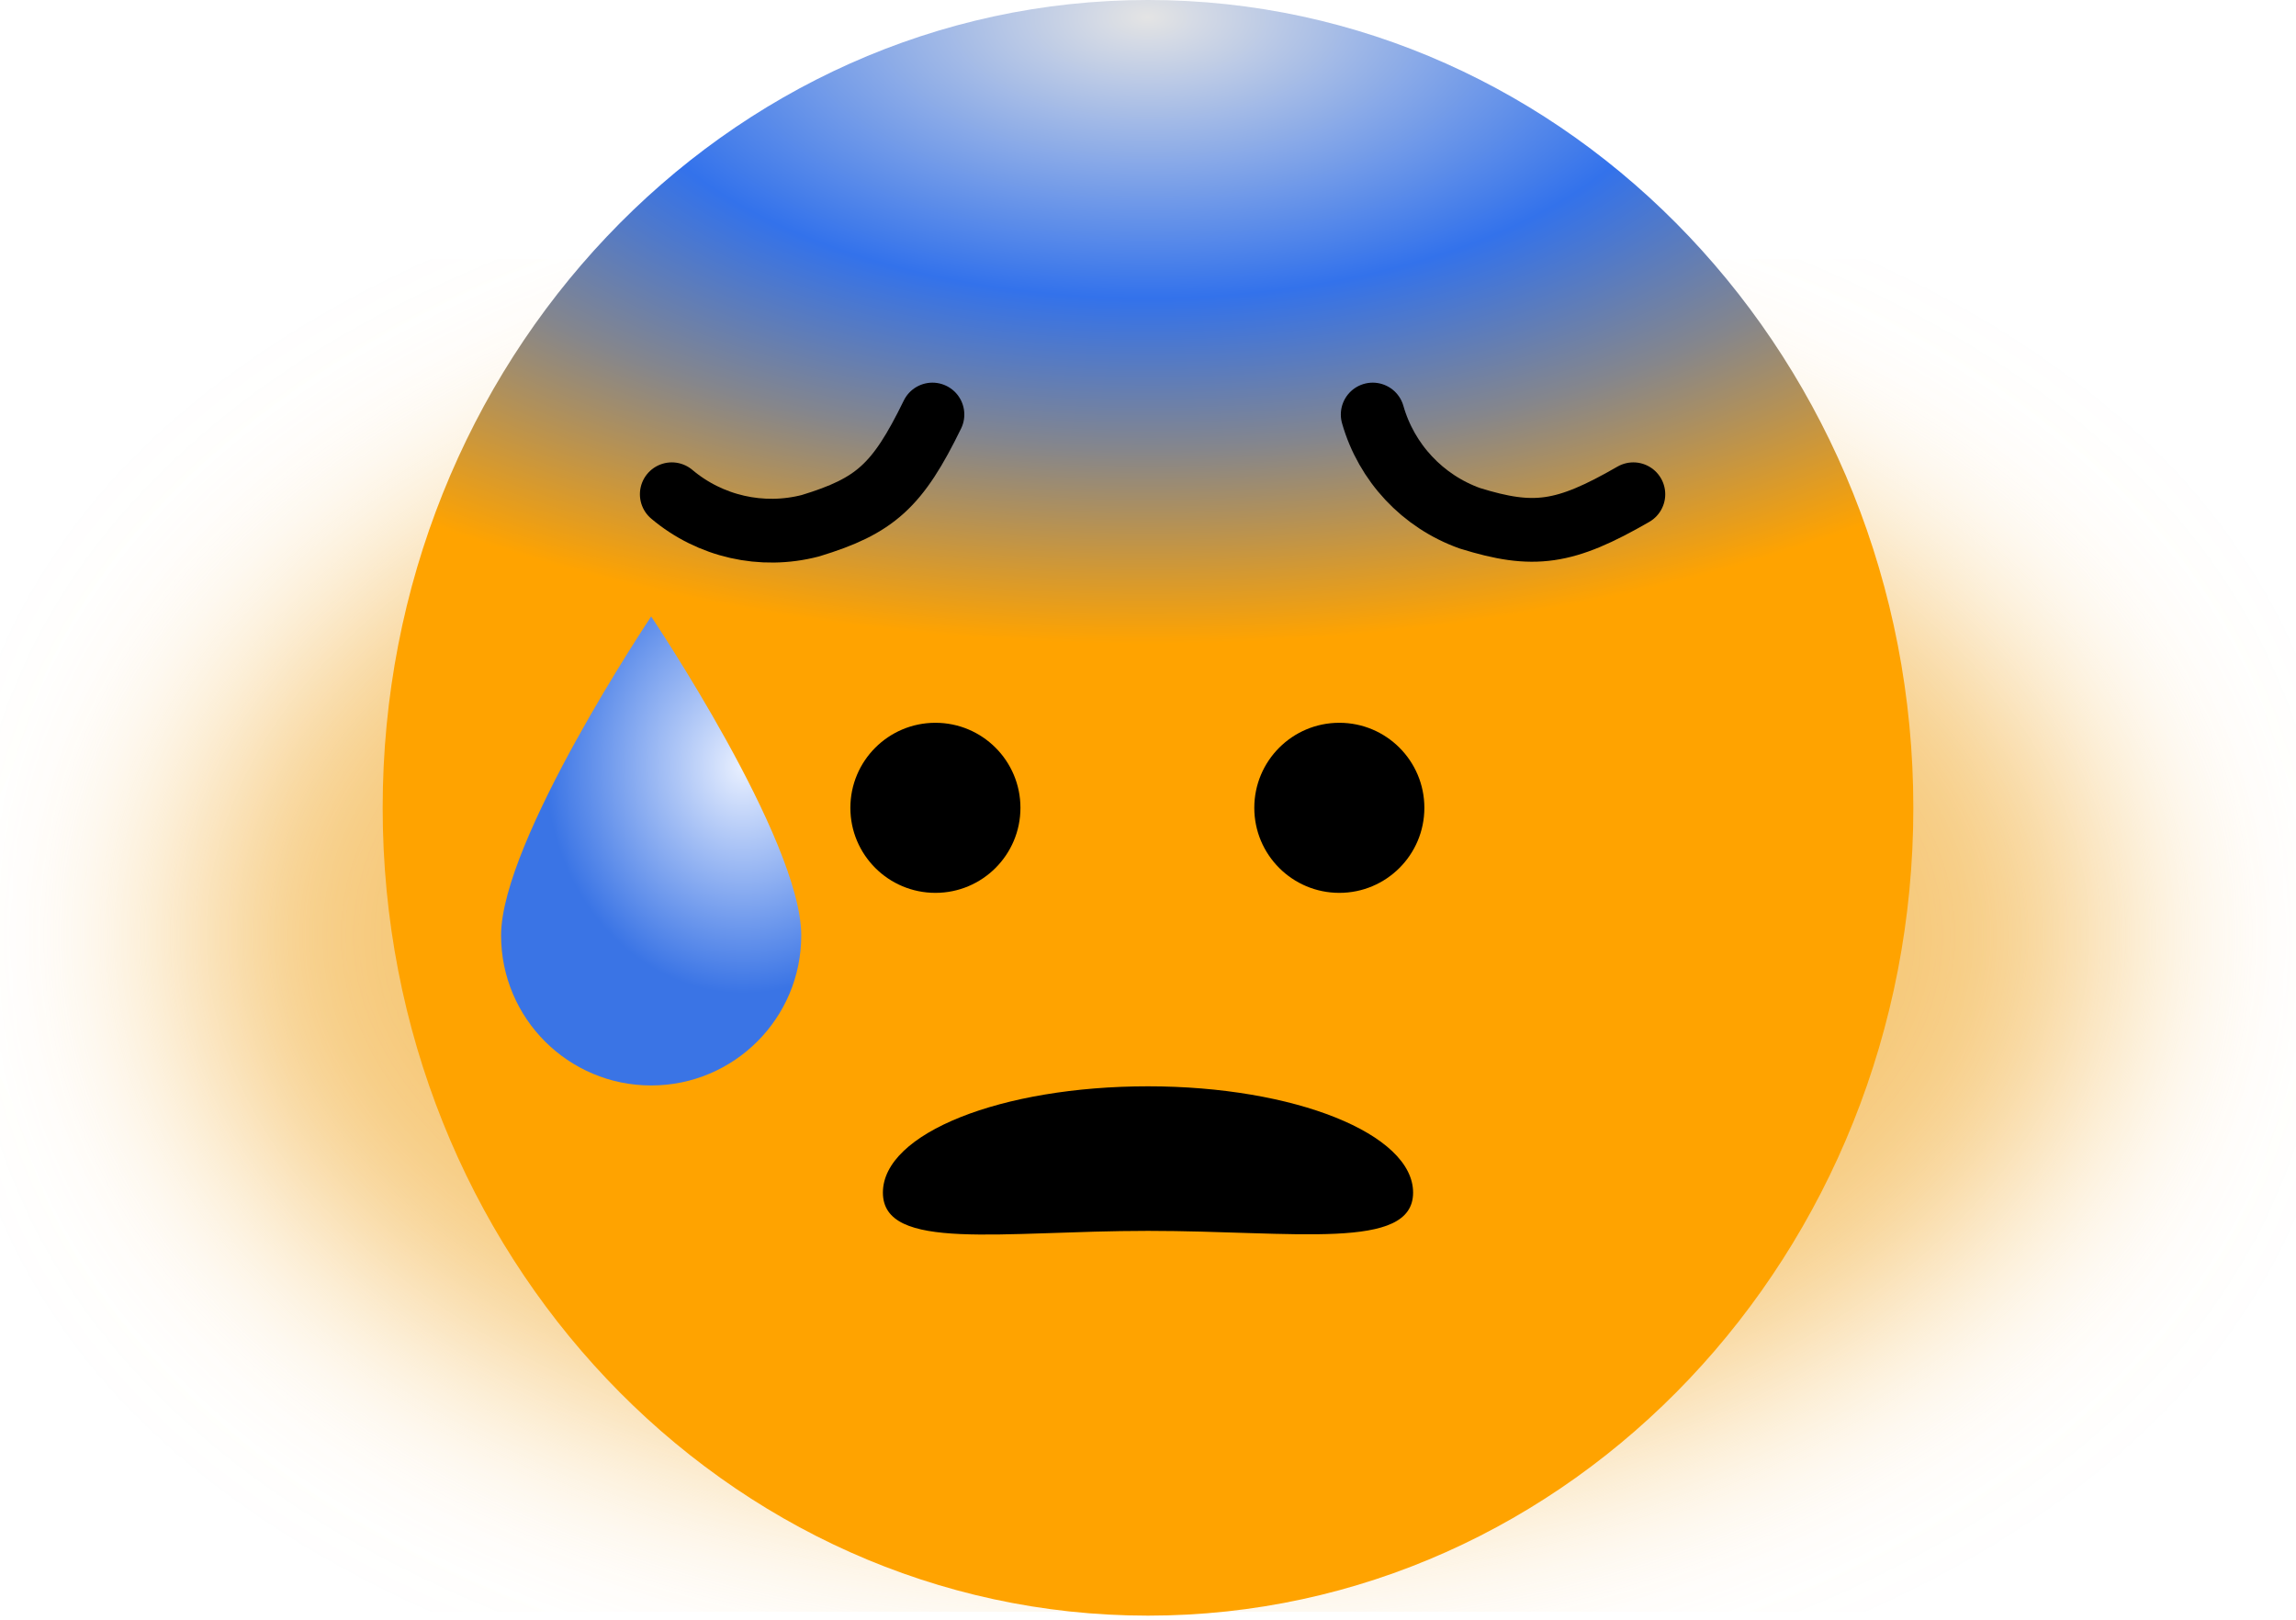
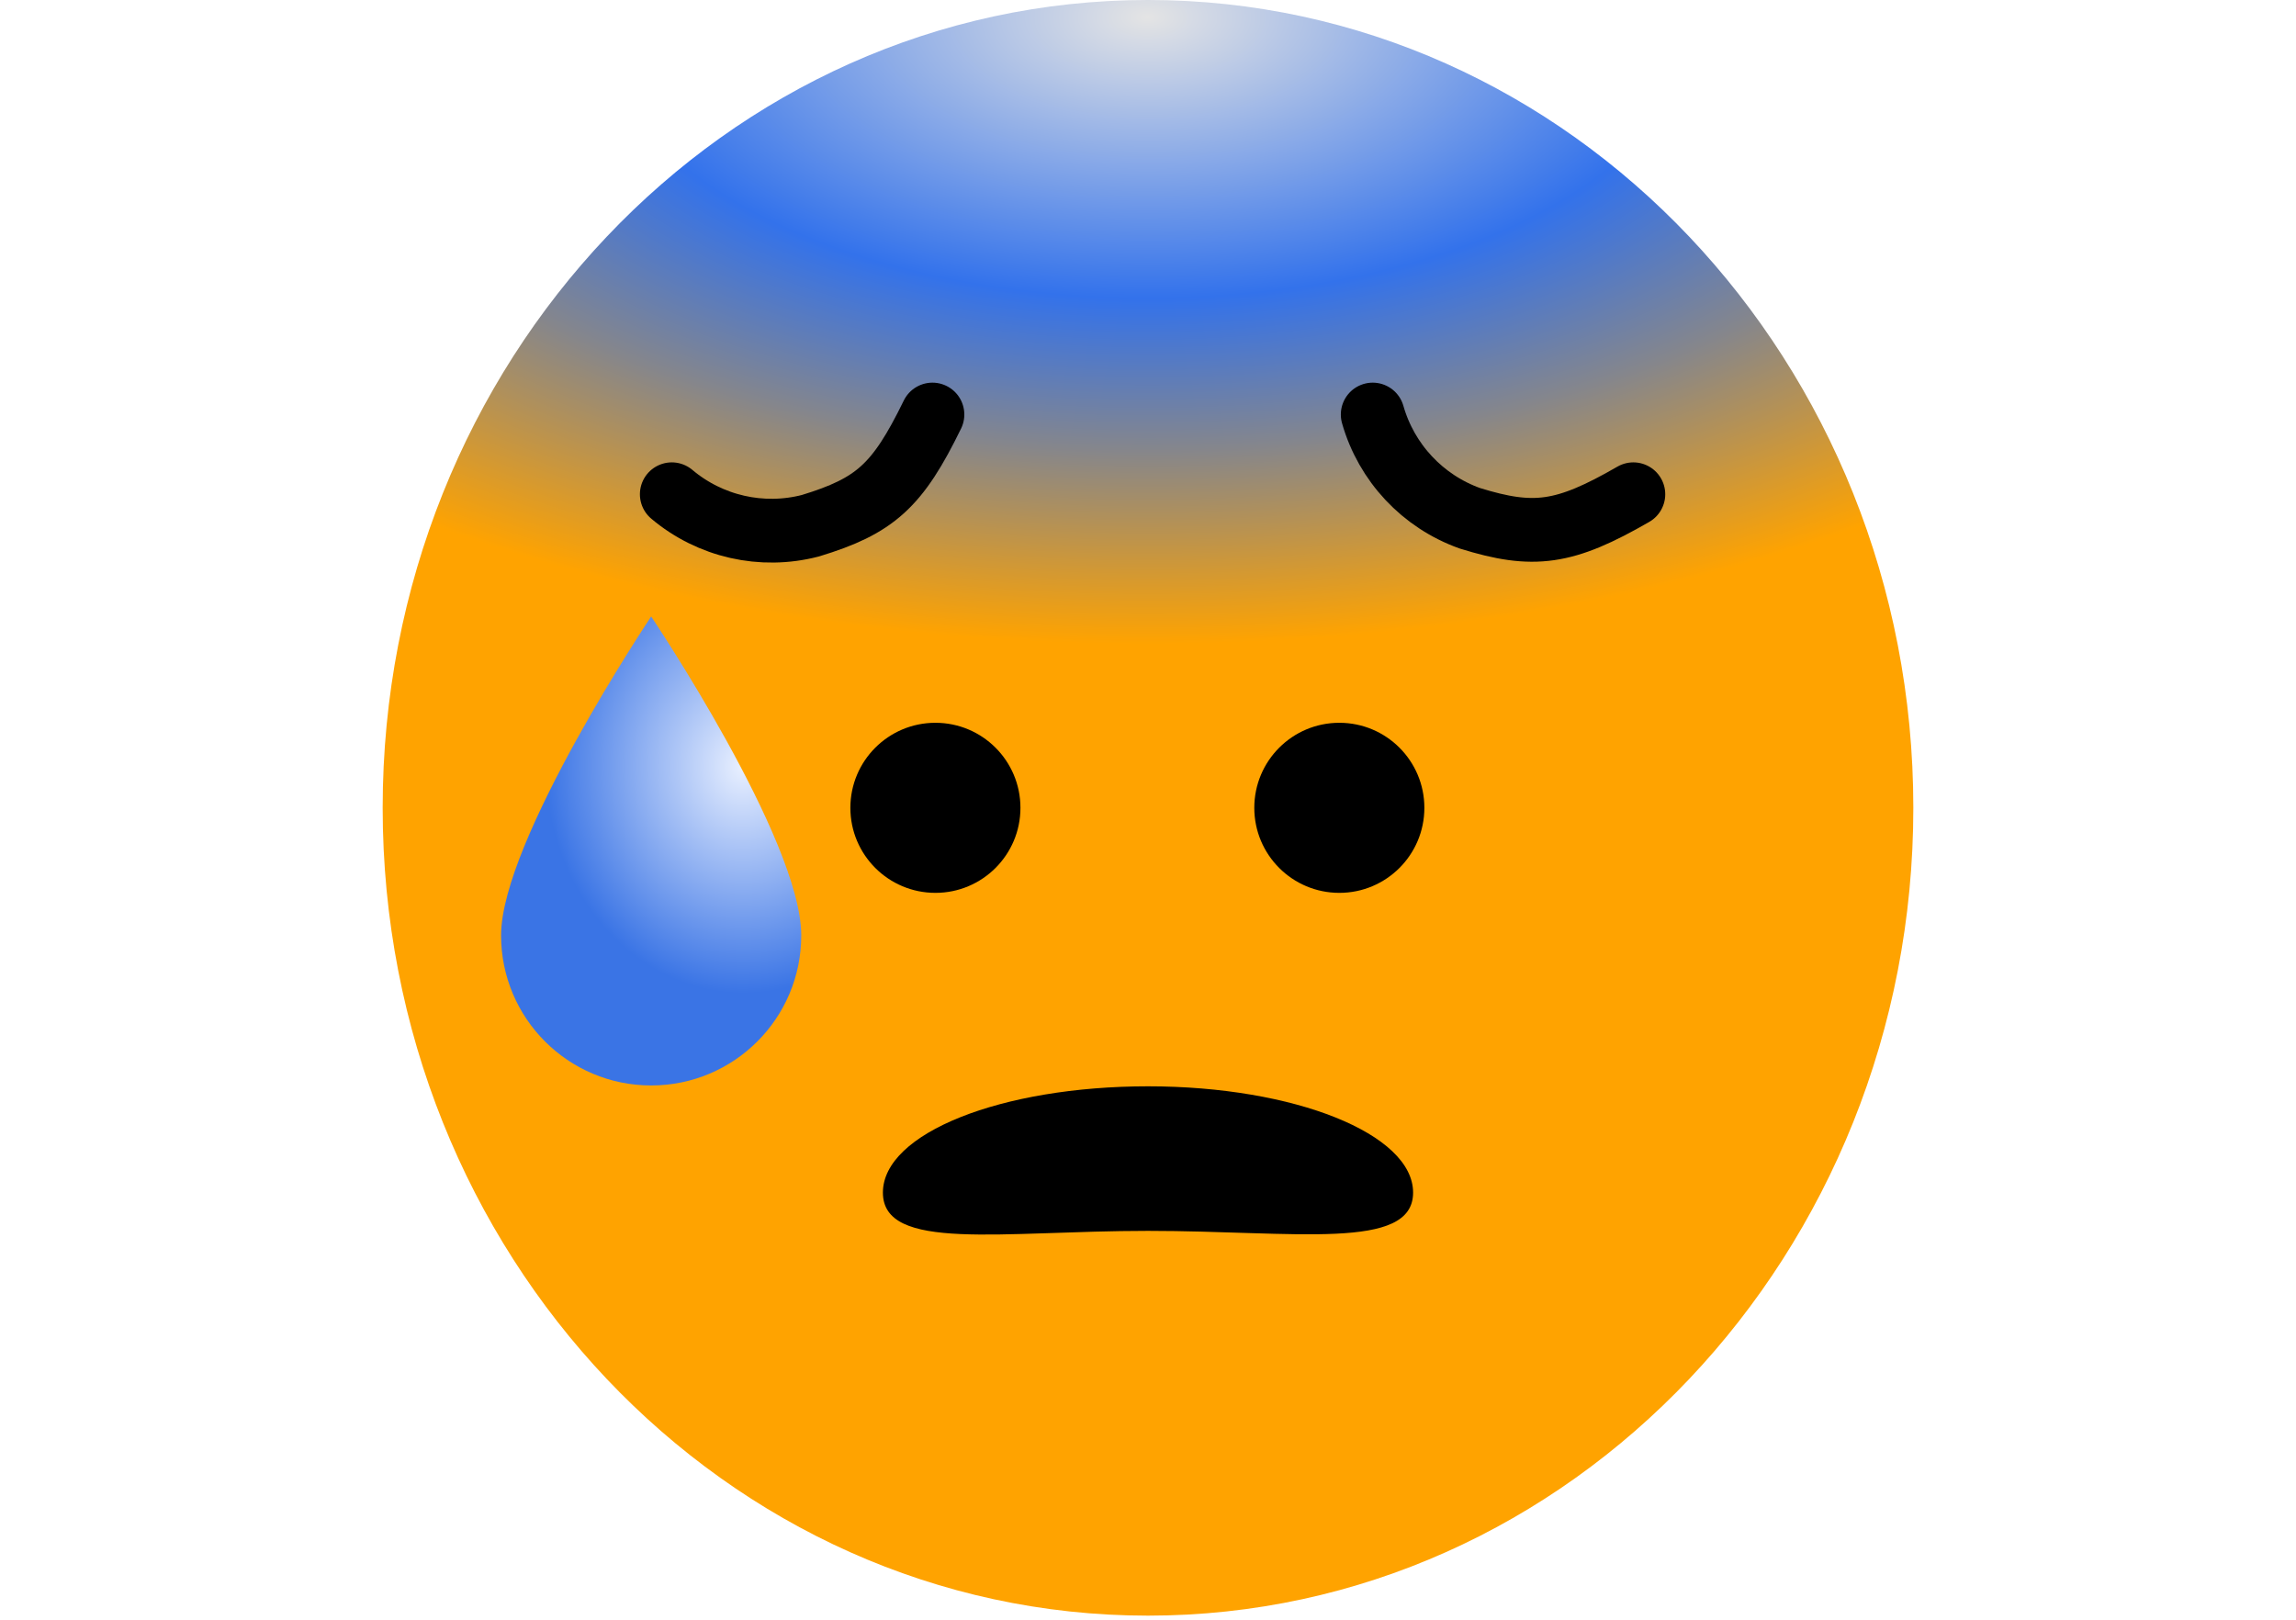
<svg xmlns="http://www.w3.org/2000/svg" id="Layer_1" data-name="Layer 1" viewBox="0 0 108 76.2">
  <defs>
-     <style>.cls-1{filter:url(#blurMe);}.cls-2{fill:#f6c878;}.cls-3{fill:url(#radial-gradient);}.cls-4{fill:none;stroke:#000;stroke-linecap:round;stroke-linejoin:round;stroke-width:3px;}.cls-5{fill-rule:evenodd;fill:url(#radial-gradient-2);}</style>
-     <filter id="blurMe" name="blurMe">
-       <feGaussianBlur stdDeviation="5" in="SourceGraphic" />
-     </filter>
-     <radialGradient id="radial-gradient" cx="-1055.34" cy="581.61" r="2.73" gradientTransform="matrix(72, 0, 0, -37.32, 76038.83, 21706.38)" gradientUnits="userSpaceOnUse">
+     <radialGradient id="radial-gradient" cx="-1055.34" cy="581.61" r="2.73" gradientTransform="matrix(72 0 0 -37.32 76038.83 21706.38)" gradientUnits="userSpaceOnUse">
      <stop offset="0" stop-color="#e4e4e4" />
-       <stop offset="0.13" stop-color="#3372eb" />
-       <stop offset="0.2" stop-color="#85868c" />
-       <stop offset="0.29" stop-color="#ffa300" />
-       <stop offset="0.38" stop-color="#ffa300" />
+       <stop offset=".13" stop-color="#3372eb" />
+       <stop offset=".2" stop-color="#85868c" />
+       <stop offset=".29" stop-color="#ffa300" />
+       <stop offset=".38" stop-color="#ffa300" />
      <stop offset="1" stop-color="#ffa300" />
    </radialGradient>
-     <radialGradient id="radial-gradient-2" cx="-1070.42" cy="577.56" r="0.66" gradientTransform="matrix(14.12, 0, 0, -16.18, 15149.19, 9380.97)" gradientUnits="userSpaceOnUse">
+     <radialGradient id="radial-gradient-2" cx="-1070.42" cy="577.56" r=".66" gradientTransform="matrix(14.12 0 0 -16.18 15149.19 9380.97)" gradientUnits="userSpaceOnUse">
      <stop offset="0" stop-color="#e9f0ff" />
      <stop offset="1" stop-color="#3a74e5" />
    </radialGradient>
+     <filter id="blurMe">
+       <feGaussianBlur stdDeviation="5" in="SourceGraphic" />
+     </filter>
+     <style>.cls-4{fill:none;stroke:#000;stroke-linecap:round;stroke-linejoin:round;stroke-width:3px}</style>
  </defs>
-   <g id="_6" data-name=" 6">
-     <g id="Ellipse_836" data-name="Ellipse 836" class="cls-1">
-       <ellipse class="cls-2" cx="54" cy="44" rx="45" ry="26.5" />
-     </g>
-     <ellipse id="Ellipse_828" data-name="Ellipse 828" class="cls-3" cx="54" cy="38" rx="36" ry="38" />
-     <path id="Path_15083" data-name="Path 15083" class="cls-4" d="M31.6,23.25a7.28,7.28,0,0,0,6.52,1.48c3.05-.93,4.1-1.87,5.74-5.23" />
-     <path id="Path_15084" data-name="Path 15084" class="cls-4" d="M64.57,19.5a7.31,7.31,0,0,0,4.57,4.88c3,.93,4.45.74,7.69-1.13" />
-     <path id="Path_15080" data-name="Path 15080" class="cls-5" d="M23.57,44a7.06,7.06,0,1,0,14.12,0c0-4.49-7.06-15-7.06-15S23.57,39.55,23.57,44Z" />
+   <g id="_6" data-name="6">
+     <ellipse id="Ellipse_828" data-name="Ellipse 828" cx="54" cy="38" rx="36" ry="38" style="fill:url(#radial-gradient)" />
+     <path id="Path_15083" data-name="Path 15083" class="cls-4" d="M31.6 23.25a7.28 7.28 0 0 0 6.52 1.48c3.05-.93 4.1-1.87 5.74-5.23" />
+     <path id="Path_15084" data-name="Path 15084" class="cls-4" d="M64.57 19.5a7.31 7.31 0 0 0 4.57 4.88c3 .93 4.45.74 7.69-1.13" />
+     <path id="Path_15080" data-name="Path 15080" d="M23.57 44a7.06 7.06 0 1 0 14.12 0c0-4.49-7.06-15-7.06-15s-7.06 10.55-7.06 15Z" style="fill-rule:evenodd;fill:url(#radial-gradient-2)" />
    <circle id="Ellipse_829" data-name="Ellipse 829" cx="44" cy="38" r="4" />
    <circle id="Ellipse_830" data-name="Ellipse 830" cx="63" cy="38" r="4" />
-     <path id="Path_15085" data-name="Path 15085" d="M54,51.1c6.89,0,12.47,2.24,12.47,5s-5.58,1.8-12.47,1.8-12.47,1-12.47-1.8S47.11,51.1,54,51.1Z" />
+     <path id="Path_15085" data-name="Path 15085" d="M54 51.1c6.89 0 12.47 2.24 12.47 5S60.89 57.9 54 57.9s-12.47 1-12.47-1.8 5.58-5 12.47-5Z" />
  </g>
</svg>
